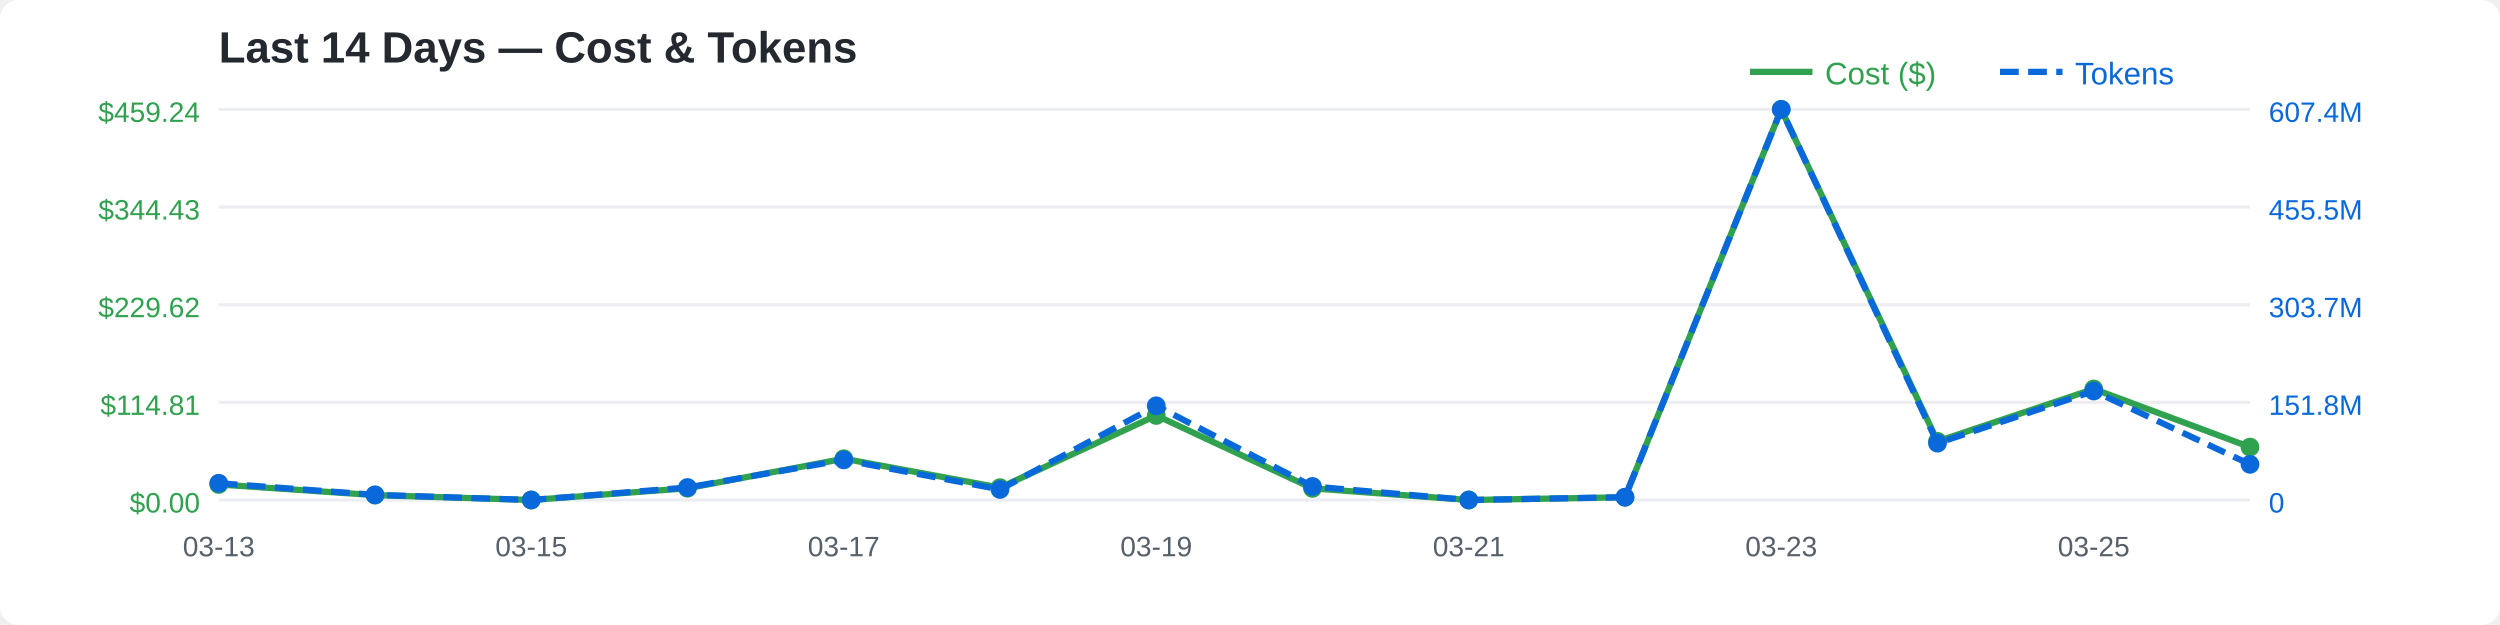
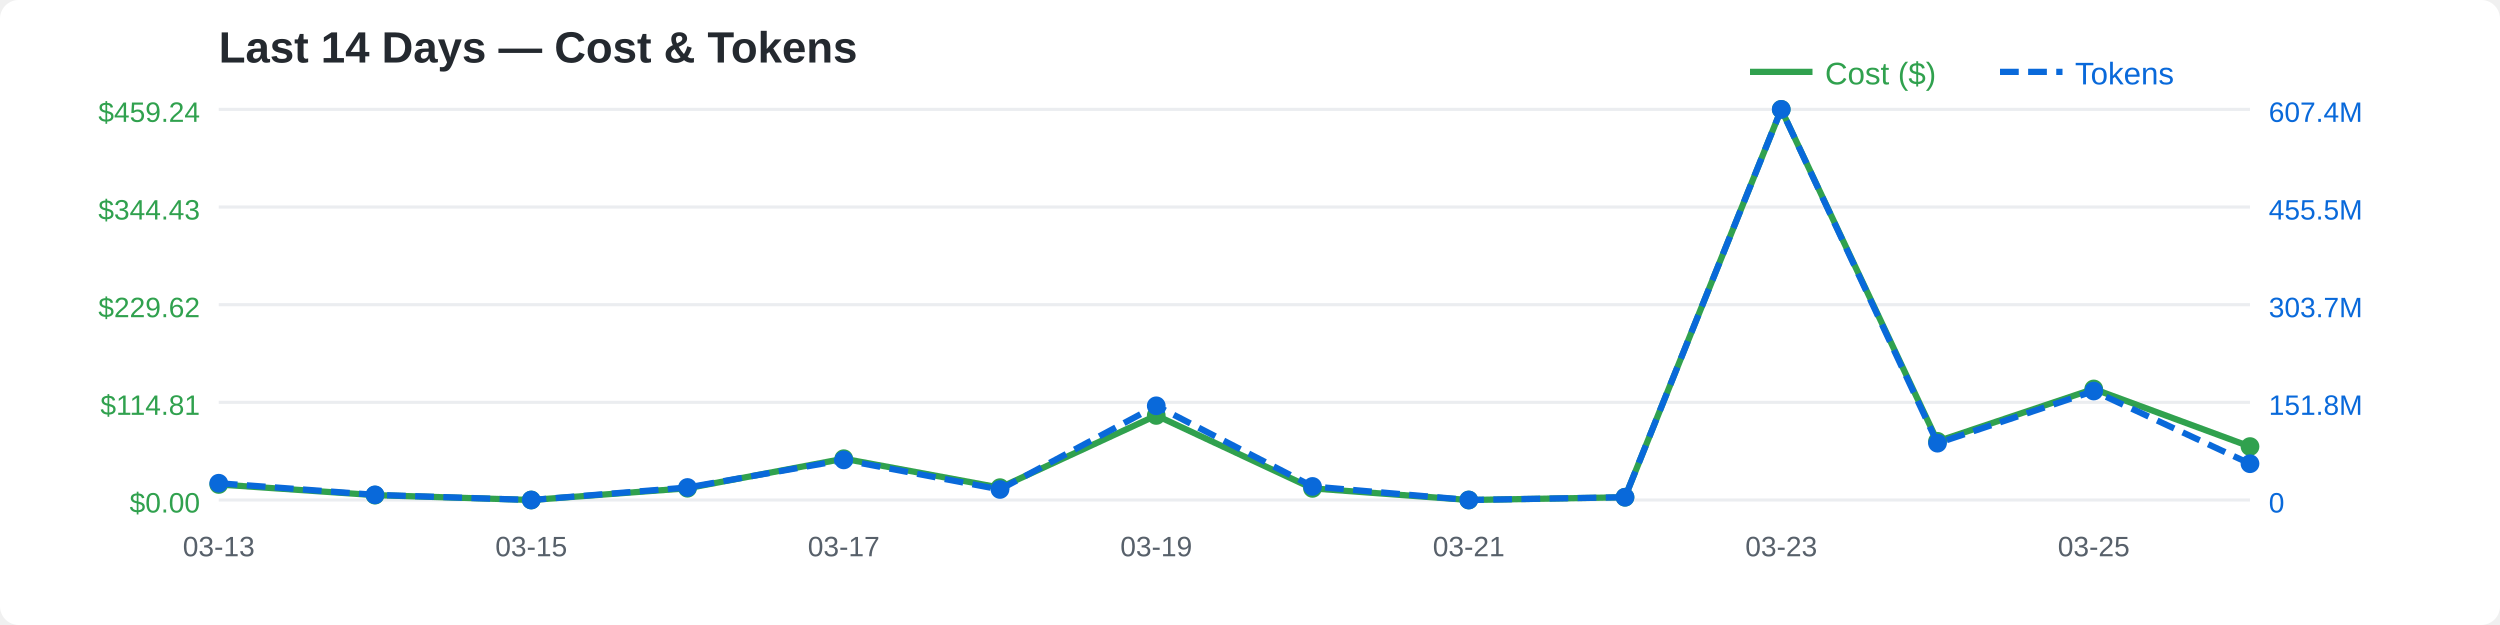
<svg xmlns="http://www.w3.org/2000/svg" width="800" height="200" viewBox="0 0 800 200">
  <rect width="800" height="200" fill="#ffffff" rx="6" />
  <text x="70" y="20" font-family="Arial, sans-serif" font-size="14" fill="#24292f" font-weight="bold">Last 14 Days — Cost &amp; Tokens</text>
  <line x1="70" y1="35.0" x2="720" y2="35.0" stroke="#ebedf0" stroke-width="1" />
  <line x1="70" y1="66.25" x2="720" y2="66.25" stroke="#ebedf0" stroke-width="1" />
  <line x1="70" y1="97.5" x2="720" y2="97.5" stroke="#ebedf0" stroke-width="1" />
  <line x1="70" y1="128.75" x2="720" y2="128.75" stroke="#ebedf0" stroke-width="1" />
  <line x1="70" y1="160.0" x2="720" y2="160.0" stroke="#ebedf0" stroke-width="1" />
  <text x="70.0" y="178" font-family="Arial, sans-serif" font-size="9" fill="#57606a" text-anchor="middle">03-13</text>
  <text x="170.0" y="178" font-family="Arial, sans-serif" font-size="9" fill="#57606a" text-anchor="middle">03-15</text>
  <text x="270.0" y="178" font-family="Arial, sans-serif" font-size="9" fill="#57606a" text-anchor="middle">03-17</text>
  <text x="370.0" y="178" font-family="Arial, sans-serif" font-size="9" fill="#57606a" text-anchor="middle">03-19</text>
  <text x="470.0" y="178" font-family="Arial, sans-serif" font-size="9" fill="#57606a" text-anchor="middle">03-21</text>
  <text x="570.0" y="178" font-family="Arial, sans-serif" font-size="9" fill="#57606a" text-anchor="middle">03-23</text>
  <text x="670.0" y="178" font-family="Arial, sans-serif" font-size="9" fill="#57606a" text-anchor="middle">03-25</text>
  <text x="64" y="39.0" font-family="Arial, sans-serif" font-size="9" fill="#30a14e" text-anchor="end">$459.24</text>
  <text x="64" y="70.25" font-family="Arial, sans-serif" font-size="9" fill="#30a14e" text-anchor="end">$344.43</text>
  <text x="64" y="101.5" font-family="Arial, sans-serif" font-size="9" fill="#30a14e" text-anchor="end">$229.62</text>
  <text x="64" y="132.75" font-family="Arial, sans-serif" font-size="9" fill="#30a14e" text-anchor="end">$114.81</text>
  <text x="64" y="164.0" font-family="Arial, sans-serif" font-size="9" fill="#30a14e" text-anchor="end">$0.00</text>
  <text x="726" y="39.0" font-family="Arial, sans-serif" font-size="9" fill="#0969da">607.4M</text>
  <text x="726" y="70.25" font-family="Arial, sans-serif" font-size="9" fill="#0969da">455.5M</text>
  <text x="726" y="101.5" font-family="Arial, sans-serif" font-size="9" fill="#0969da">303.7M</text>
  <text x="726" y="132.75" font-family="Arial, sans-serif" font-size="9" fill="#0969da">151.8M</text>
  <text x="726" y="164.0" font-family="Arial, sans-serif" font-size="9" fill="#0969da">0</text>
-   <polyline points="70.0,155.033 120.0,158.443 170.0,160.0 220.0,156.235 270.0,146.785 320.0,156.047 370.0,132.945 420.0,156.288 470.0,160.0 520.0,159.123 570.0,35.0 620.0,141.223 670.0,124.464 720.0,143.072" fill="none" stroke="#30a14e" stroke-width="2" />
+   <polyline points="70.0,155.033 120.0,158.443 170.0,160.0 220.0,156.235 270.0,146.785 320.0,156.047 370.0,132.945 420.0,156.288 470.0,160.0 520.0,159.123 570.0,35.0 620.0,141.223 670.0,124.464 720.0,142.9" fill="none" stroke="#30a14e" stroke-width="2" />
  <circle cx="70.0" cy="155.033" r="3" fill="#30a14e">
    </circle>
  <circle cx="120.0" cy="158.443" r="3" fill="#30a14e">
    </circle>
  <circle cx="170.0" cy="160.0" r="3" fill="#30a14e">
    </circle>
  <circle cx="220.0" cy="156.235" r="3" fill="#30a14e">
    </circle>
  <circle cx="270.0" cy="146.785" r="3" fill="#30a14e">
    </circle>
  <circle cx="320.0" cy="156.047" r="3" fill="#30a14e">
    </circle>
  <circle cx="370.0" cy="132.945" r="3" fill="#30a14e">
    </circle>
  <circle cx="420.0" cy="156.288" r="3" fill="#30a14e">
    </circle>
  <circle cx="470.0" cy="160.0" r="3" fill="#30a14e">
    </circle>
  <circle cx="520.0" cy="159.123" r="3" fill="#30a14e">
    </circle>
  <circle cx="570.0" cy="35.0" r="3" fill="#30a14e">
    </circle>
  <circle cx="620.0" cy="141.223" r="3" fill="#30a14e">
    </circle>
  <circle cx="670.0" cy="124.464" r="3" fill="#30a14e">
    </circle>
-   <circle cx="720.0" cy="143.072" r="3" fill="#30a14e">
+   <circle cx="720.0" cy="142.9" r="3" fill="#30a14e">
    </circle>
-   <polyline points="70.0,154.633 120.0,158.348 170.0,160.0 220.0,155.999 270.0,147.169 320.0,156.63 370.0,129.859 420.0,155.662 470.0,160.0 520.0,159.105 570.0,35.0 620.0,141.82 670.0,125.128 720.0,148.591" fill="none" stroke="#0969da" stroke-width="2" stroke-dasharray="6,3" />
+   <polyline points="70.0,154.633 120.0,158.348 170.0,160.0 220.0,155.999 270.0,147.169 320.0,156.63 370.0,129.859 420.0,155.662 470.0,160.0 520.0,159.105 570.0,35.0 620.0,141.82 670.0,125.128 720.0,148.389" fill="none" stroke="#0969da" stroke-width="2" stroke-dasharray="6,3" />
  <circle cx="70.0" cy="154.633" r="3" fill="#0969da">
    </circle>
  <circle cx="120.0" cy="158.348" r="3" fill="#0969da">
    </circle>
  <circle cx="170.0" cy="160.0" r="3" fill="#0969da">
    </circle>
  <circle cx="220.0" cy="155.999" r="3" fill="#0969da">
    </circle>
  <circle cx="270.0" cy="147.169" r="3" fill="#0969da">
    </circle>
  <circle cx="320.0" cy="156.63" r="3" fill="#0969da">
    </circle>
  <circle cx="370.0" cy="129.859" r="3" fill="#0969da">
    </circle>
  <circle cx="420.0" cy="155.662" r="3" fill="#0969da">
    </circle>
  <circle cx="470.0" cy="160.0" r="3" fill="#0969da">
    </circle>
  <circle cx="520.0" cy="159.105" r="3" fill="#0969da">
    </circle>
  <circle cx="570.0" cy="35.0" r="3" fill="#0969da">
    </circle>
  <circle cx="620.0" cy="141.82" r="3" fill="#0969da">
    </circle>
  <circle cx="670.0" cy="125.128" r="3" fill="#0969da">
    </circle>
-   <circle cx="720.0" cy="148.591" r="3" fill="#0969da">
+   <circle cx="720.0" cy="148.389" r="3" fill="#0969da">
    </circle>
  <line x1="560" y1="23" x2="580" y2="23" stroke="#30a14e" stroke-width="2" />
  <text x="584" y="27" font-family="Arial, sans-serif" font-size="10" fill="#30a14e">Cost ($)</text>
  <line x1="640" y1="23" x2="660" y2="23" stroke="#0969da" stroke-width="2" stroke-dasharray="6,3" />
  <text x="664" y="27" font-family="Arial, sans-serif" font-size="10" fill="#0969da">Tokens</text>
</svg>
